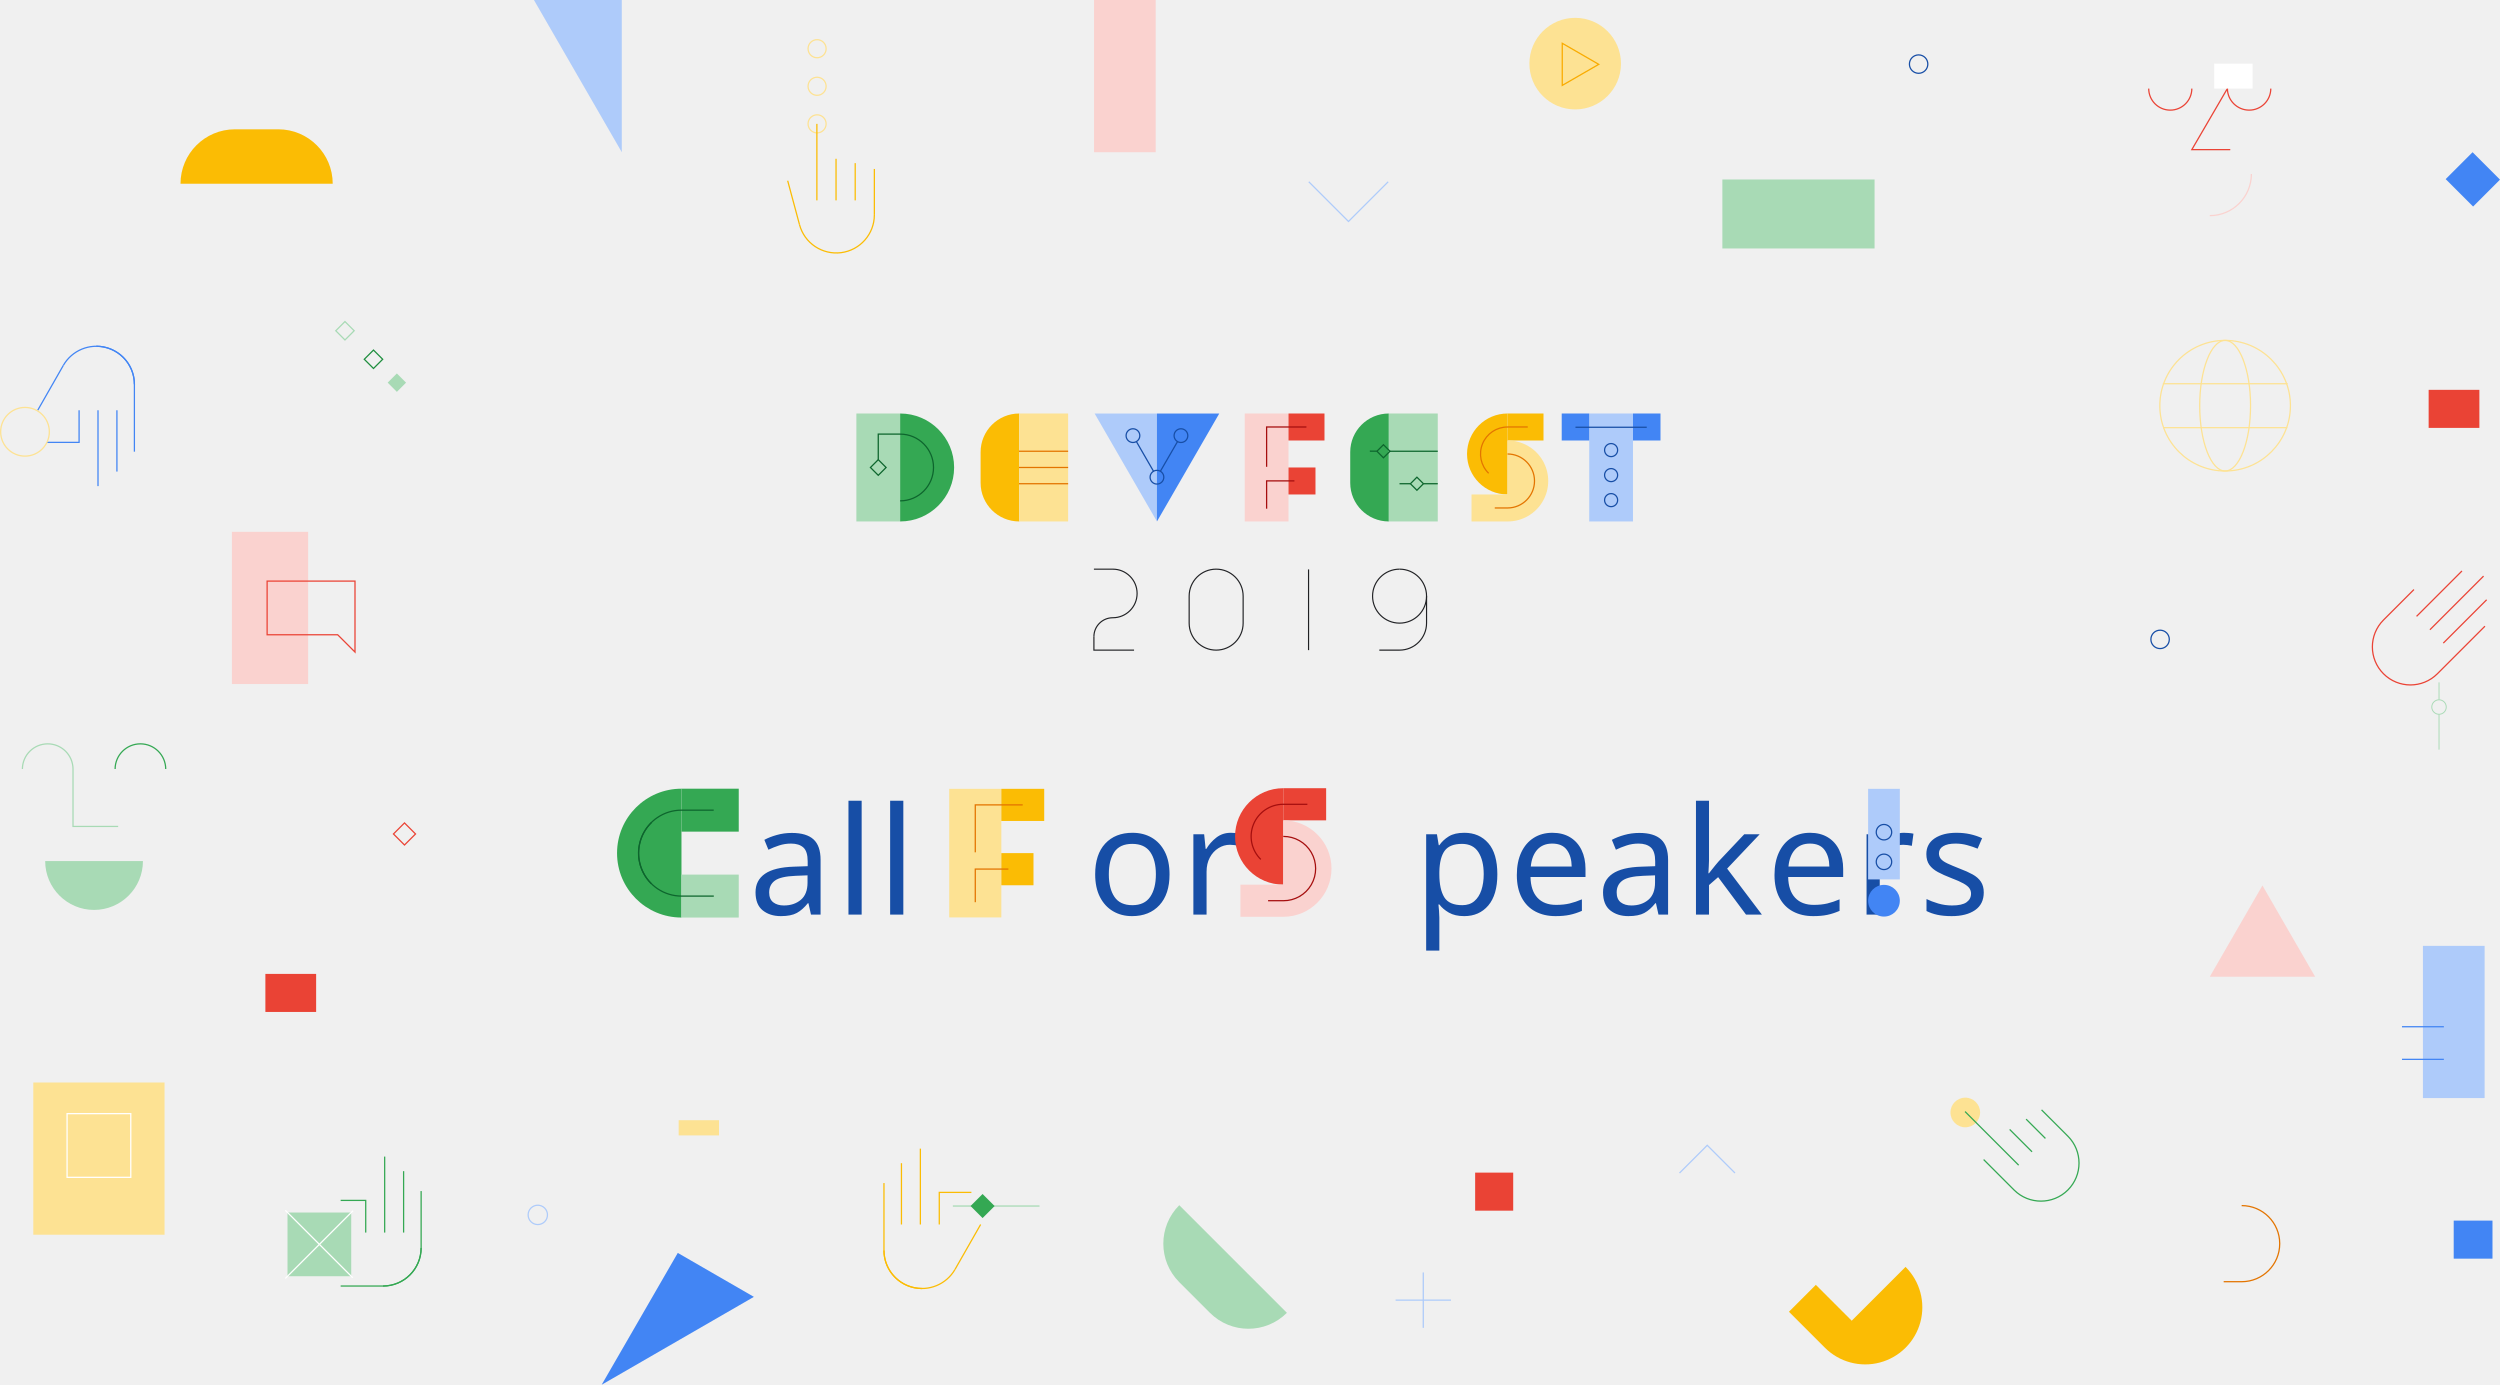
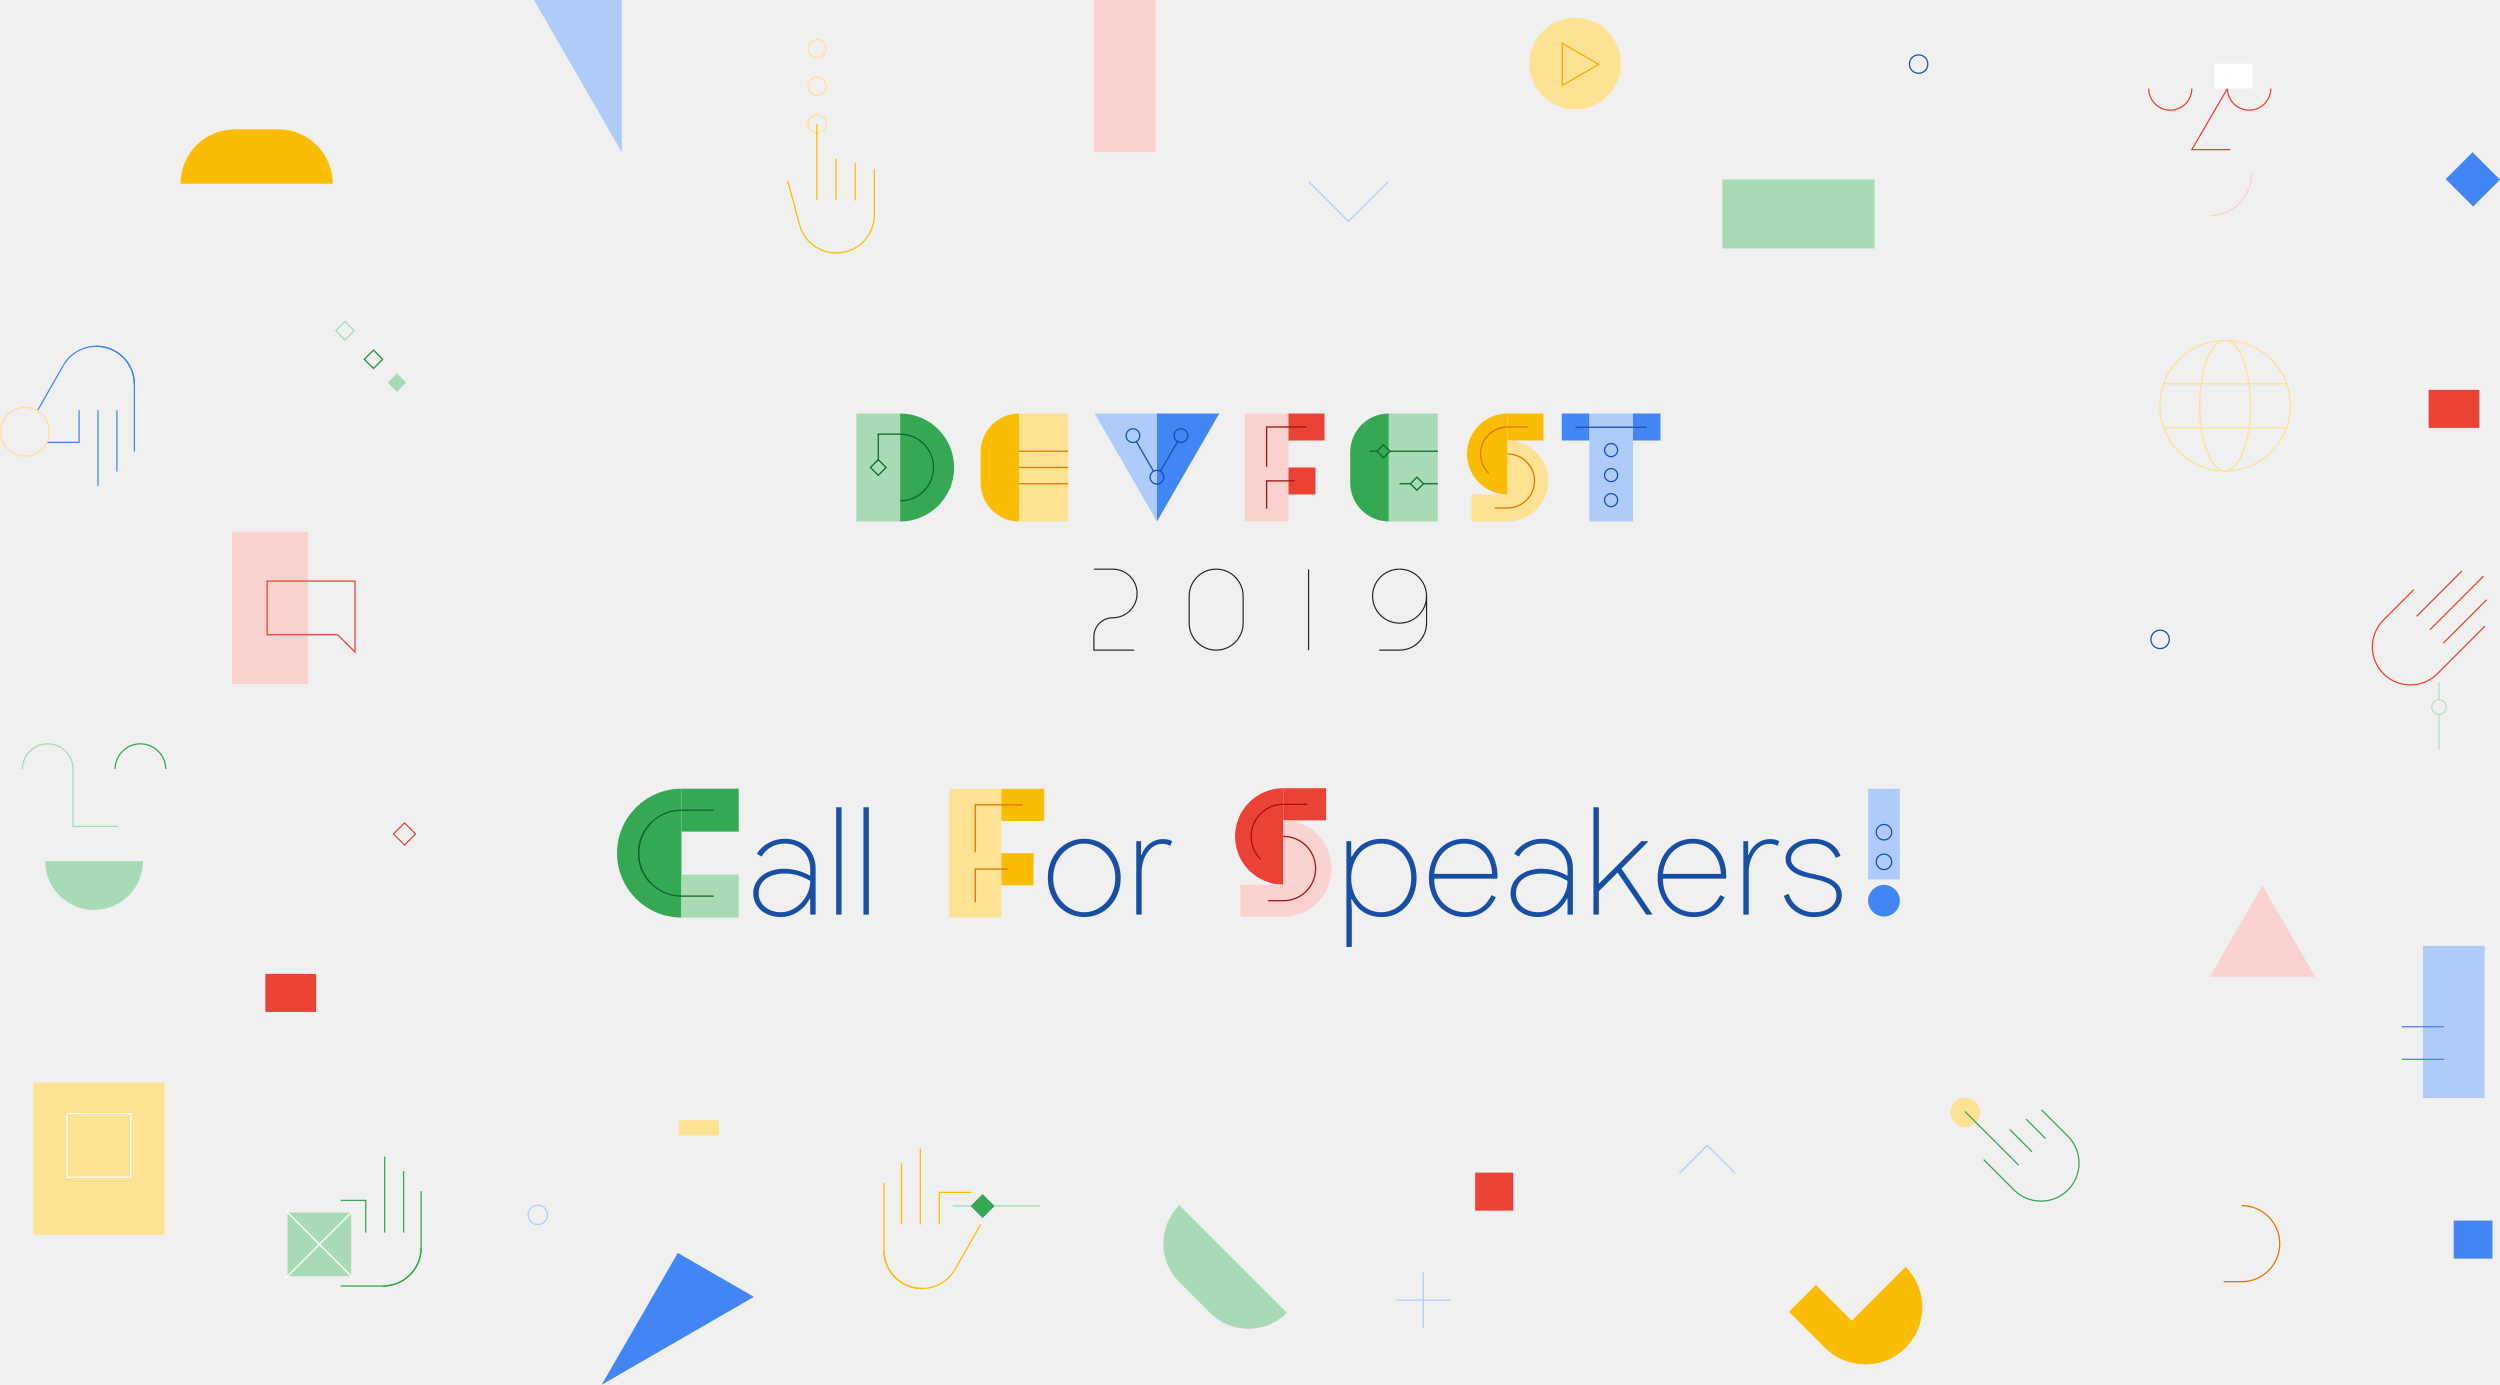
<svg xmlns="http://www.w3.org/2000/svg" width="1844.845" height="1021.849" viewBox="0 0 1844.845 1021.849">
  <defs>
-     <style>.a,.ab,.ac,.ad,.ae,.af,.ag,.ah,.ak,.b,.f,.k,.l,.m,.n,.o,.p,.q,.r,.s,.t,.u,.v,.w,.x,.y{fill:none;}.a,.n{stroke:#a8dab5;}.a,.ab,.ac,.ad,.ae,.af,.ag,.ah,.b,.f,.k,.l,.m,.n,.o,.p,.q,.r,.s,.t,.u,.v,.w,.x,.y{stroke-miterlimit:10;}.a{stroke-width:0.701px;}.ab,.b{stroke:#fde293;}.b,.f,.r,.s,.t,.u,.v,.w,.y{stroke-width:0.938px;}.c{fill:#fad2cf;}.d{fill:#fde293;}.e{fill:#aecbfa;}.f{stroke:#4285f4;}.g{fill:#fbbc04;}.h{fill:#4285f4;}.al,.i{fill:#ea4335;}.j{fill:#a8dab5;}.k,.q,.w{stroke:#aecbfa;}.k,.l,.m,.n,.o,.p{stroke-width:0.938px;}.l,.r{stroke:#ea4335;}.m{stroke:#1e8e3e;}.ae,.o{stroke:#174ea6;}.ad,.p{stroke:#e37400;}.q{stroke-width:0.934px;}.s{stroke:#34a853;}.t{stroke:#fbbc04;}.u{stroke:#fff;}.v{stroke:#f9ab00;}.y{stroke:#fad2cf;}.z{fill:#fff;}.aa{fill:#34a853;}.ab{stroke-width:0.957px;}.ac{stroke:#0d652d;}.ac,.ad,.ae,.af{stroke-width:0.938px;}.af,.ag{stroke:#a50e0e;}.ag{stroke-width:0.934px;}.ah{stroke:#202124;stroke-width:0.86px;}.ai{fill:#174ea6;font-size:110.614px;font-family:ProductSans-Thin, Product Sans Thin;font-weight:200;letter-spacing:0.02em;}.aj,.al{stroke:none;}</style>
+     <style>.a,.ab,.ac,.ad,.ae,.af,.ag,.ah,.ak,.b,.f,.k,.l,.m,.n,.o,.p,.q,.r,.s,.t,.u,.v,.w,.x,.y{fill:none;}.a,.n{stroke:#a8dab5;}.a,.ab,.ac,.ad,.ae,.af,.ag,.ah,.b,.f,.k,.l,.m,.n,.o,.p,.q,.r,.s,.t,.u,.v,.w,.x,.y{stroke-miterlimit:10;}.a{stroke-width:0.701px;}.ab,.b{stroke:#fde293;}.b,.f,.r,.s,.t,.u,.v,.w,.y{stroke-width:0.938px;}.c{fill:#fad2cf;}.d{fill:#fde293;}.e{fill:#aecbfa;}.f{stroke:#4285f4;}.g{fill:#fbbc04;}.h{fill:#4285f4;}.al,.i{fill:#ea4335;}.j{fill:#a8dab5;}.k,.q,.w{stroke:#aecbfa;}.k,.l,.m,.n,.o,.p{stroke-width:0.938px;}.l,.r{stroke:#ea4335;}.m{stroke:#1e8e3e;}.ae,.o{stroke:#174ea6;}.ad,.p{stroke:#e37400;}.q{stroke-width:0.934px;}.s{stroke:#34a853;}.t{stroke:#fbbc04;}.u{stroke:#fff;}.v{stroke:#f9ab00;}.y{stroke:#fad2cf;}.z{fill:#fff;}.aa{fill:#34a853;}.ab{stroke-width:0.957px;}.ac{stroke:#0d652d;}.ac,.ad,.ae,.af{stroke-width:0.938px;}.af,.ag{stroke:#a50e0e;}.ag{stroke-width:0.934px;}.ah{stroke:#202124;stroke-width:0.86px;}.ai{fill:#174ea6;}.aj,.al{stroke:none;}</style>
  </defs>
  <g transform="translate(-31.353 -33.6)">
    <line class="a" y1="26.085" transform="translate(1831.196 560.69)" />
    <line class="a" y1="12.884" transform="translate(1831.196 537.128)" />
    <circle class="a" cx="5.339" cy="5.339" r="5.339" transform="translate(1825.857 550.012)" />
    <g class="b" transform="translate(1654.128 284.324)">
      <ellipse class="aj" cx="19.23" cy="48.654" rx="19.23" ry="48.654" />
      <ellipse class="ak" cx="19.23" cy="48.654" rx="18.761" ry="48.185" />
    </g>
    <line class="b" x2="92.147" transform="translate(1627.385 316.76)" />
    <g class="b" transform="translate(1624.704 284.324)">
      <circle class="aj" cx="48.654" cy="48.654" r="48.654" />
      <circle class="ak" cx="48.654" cy="48.654" r="48.185" />
    </g>
    <line class="b" x2="91.566" transform="translate(1627.677 349.196)" />
    <path class="c" d="M1739.786,754.385,1700.9,687.031l-38.887,67.355" />
    <rect class="d" width="29.774" height="11.223" transform="translate(532.167 860.241)" />
    <rect class="c" width="45.526" height="112.323" transform="translate(838.671 33.6)" />
    <rect class="e" width="45.526" height="112.323" transform="translate(1864.845 843.912) rotate(180)" />
    <path class="f" d="M1846.879,794.806" />
    <line class="f" x1="30.906" transform="translate(1803.866 815.333)" />
    <line class="f" x1="30.906" transform="translate(1803.866 791.271)" />
    <rect class="c" width="56.262" height="112.323" transform="translate(202.476 426.047)" />
    <path class="g" d="M164.556,169.188H276.879a40.166,40.166,0,0,0-40.166-40.166H204.722A40.166,40.166,0,0,0,164.556,169.188Z" />
    <rect class="d" width="96.873" height="112.323" transform="translate(55.919 832.43)" />
    <path class="e" d="M425.353,33.6,490.2,145.924V33.6Z" />
    <path class="h" d="M587.676,990.6l-56.162-32.425-56.162,97.275h0Z" />
    <rect class="i" width="37.449" height="28.081" transform="translate(227.19 752.276)" />
    <rect class="h" width="28.62" height="28.081" transform="translate(1855.961 145.927) rotate(45)" />
    <rect class="h" width="28.62" height="28.081" transform="translate(1842.033 934.328)" />
    <rect class="i" width="28.082" height="28.081" transform="translate(1119.922 898.918)" />
    <rect class="i" width="37.441" height="28.081" transform="translate(1823.542 321.279)" />
    <path class="g" d="M1437.525,968.5l-39.712,39.712-26.475-26.475-19.856,19.856,26.475,26.475a42.121,42.121,0,1,0,59.568-59.568Z" />
    <path class="j" d="M981,1002.383h0l-79.425-79.424h0a40.165,40.165,0,0,0,0,56.8l22.622,22.621A40.165,40.165,0,0,0,981,1002.383Z" />
    <rect class="j" width="112.323" height="50.902" transform="translate(1302.351 166.052)" />
    <circle class="k" cx="7.138" cy="7.138" r="7.138" transform="translate(421.077 922.974)" />
    <g class="b" transform="translate(627.177 90.13)">
      <circle class="aj" cx="7.138" cy="7.138" r="7.138" />
      <circle class="ak" cx="7.138" cy="7.138" r="6.669" />
    </g>
    <g class="b" transform="translate(627.177 117.855)">
      <circle class="aj" cx="7.138" cy="7.138" r="7.138" />
      <circle class="ak" cx="7.138" cy="7.138" r="6.669" />
    </g>
    <g class="b" transform="translate(627.177 62.404)">
      <circle class="aj" cx="7.138" cy="7.138" r="7.138" />
      <circle class="ak" cx="7.138" cy="7.138" r="6.669" />
    </g>
    <rect class="l" width="11.518" height="11.518" transform="translate(329.843 640.871) rotate(45)" />
    <rect class="j" width="9.603" height="9.603" transform="translate(324.215 309.187) rotate(45)" />
    <rect class="m" width="9.603" height="9.603" transform="translate(306.957 291.93) rotate(45)" />
    <rect class="n" width="9.603" height="9.603" transform="translate(285.914 270.886) rotate(45)" />
    <circle class="o" cx="6.79" cy="6.79" r="6.79" transform="translate(1440.389 74.108)" />
    <circle class="o" cx="6.79" cy="6.79" r="6.79" transform="translate(1618.579 498.636)" />
    <circle class="d" cx="10.939" cy="10.939" r="10.939" transform="translate(1470.672 843.594)" />
    <path class="p" d="M1672.285,979.421h13.277a28.081,28.081,0,0,0,0-56.162" />
    <path class="k" d="M1311.641,899.213l-20.457-20.457-20.457,20.457" />
    <path class="q" d="M997.154,167.74l29.293,29.293,29.294-29.293" />
    <path class="r" d="M1812.7,468.647,1790.22,491.13a28.081,28.081,0,0,0,39.712,39.713l35.156-35.156" />
    <line class="r" x1="31.988" y2="31.988" transform="translate(1834.355 476.186)" />
    <line class="r" x1="39.58" y2="39.58" transform="translate(1824.486 458.725)" />
    <line class="r" x1="33.507" y2="33.507" transform="translate(1814.617 454.929)" />
    <line class="f" y1="45.238" transform="translate(117.629 336.35)" />
    <line class="f" y1="55.975" transform="translate(103.671 336.35)" />
    <path class="f" d="M66.021,360.043H89.714V336.35" />
    <path class="f" d="M102.449,289.113a28.081,28.081,0,0,1,28.081,28.081v49.718" />
    <path class="f" d="M130.535,317.194a28.084,28.084,0,0,0-52.4-14.039" />
    <line class="f" x1="18.942" y2="33.195" transform="translate(59.188 303.155)" />
    <path class="s" d="M1495.145,889.278l22.483,22.484a28.081,28.081,0,0,0,39.713-39.712L1537.9,852.614" />
    <line class="s" x2="14.242" y2="14.242" transform="translate(1526.504 859.459)" />
    <line class="s" x2="16.519" y2="16.519" transform="translate(1514.357 867.051)" />
    <line class="s" x2="39.58" y2="39.58" transform="translate(1481.428 853.859)" />
    <line class="t" y1="33.921" transform="translate(676.575 158.276)" />
    <line class="t" y1="27.479" transform="translate(662.436 153.982)" />
    <line class="t" y1="30.7" transform="translate(648.297 150.761)" />
    <line class="t" y1="56.467" transform="translate(634.159 124.994)" />
    <line class="t" x1="8.736" y1="32.44" transform="translate(612.612 166.965)" />
    <path class="t" d="M621.347,199.4a28.085,28.085,0,0,0,55.228-7.208" />
    <rect class="u" width="47.005" height="47.005" transform="translate(80.853 855.398)" />
    <rect class="j" width="47.005" height="47.005" transform="translate(243.523 928.369)" />
    <line class="u" x1="49.772" y1="49.772" transform="translate(241.878 926.707)" />
    <line class="u" y1="50" x2="50" transform="translate(241.878 927.036)" />
    <circle class="d" cx="33.795" cy="33.795" r="33.795" transform="translate(1159.949 46.765)" />
    <path class="v" d="M1184.2,96.619l26.917-15.54L1184.2,65.538Z" />
    <line class="w" y2="40.873" transform="translate(1081.647 972.582)" />
    <line class="w" x2="40.873" transform="translate(1061.211 993.018)" />
    <g class="x">
      <path class="aj" d="M228,461.95v40.518h52.321l13.46,13.46V461.95Z" />
      <path class="al" d="M 228.94 462.888 L 228.94 501.531 L 280.324 501.531 L 280.712 501.531 L 280.987 501.805 L 292.846 513.665 L 292.846 502.468 L 292.846 462.888 L 228.94 462.888 M 228.002 461.95 L 293.784 461.95 L 293.784 502.468 L 293.784 515.928 L 280.324 502.468 L 228.002 502.468 L 228.002 461.95 Z" />
    </g>
    <line class="s" y2="45.314" transform="translate(329.193 897.845)" />
    <line class="s" y2="56.069" transform="translate(315.213 887.091)" />
    <path class="s" d="M282.741,919.427h18.491V943.16" />
    <path class="s" d="M313.988,982.614a28.128,28.128,0,0,0,28.128-28.128v-41.94" />
    <path class="s" d="M342.121,954.486a28.146,28.146,0,0,1-28.133,28.131H282.741" />
    <path class="n" d="M47.884,601.055a18.676,18.676,0,0,1,37.351,0v42.4h33.307" />
    <path class="s" d="M116.294,601.055a18.676,18.676,0,0,1,37.351,0" />
    <path class="j" d="M136.836,668.995a36.071,36.071,0,0,1-72.143,0Z" />
    <path class="r" d="M1648.783,98.964a15.908,15.908,0,1,1-31.816,0" />
    <path class="y" d="M1692.738,162.007a30.726,30.726,0,0,1-30.726,30.726" />
    <path class="r" d="M1707.056,98.964a15.926,15.926,0,0,1-15.908,15.908,16.117,16.117,0,0,1-16.129-15.908l-26.236,45.057h28.371" />
    <rect class="z" width="28.367" height="18.404" transform="translate(1665.275 80.56)" />
    <line class="n" x1="34.874" transform="translate(763.576 923.578)" />
    <line class="n" x1="14.811" transform="translate(734.489 923.578)" />
    <rect class="aa" width="12.562" height="12.562" transform="translate(756.438 914.695) rotate(45)" />
    <line class="t" y2="45.238" transform="translate(696.566 891.962)" />
    <line class="t" y2="55.974" transform="translate(710.524 881.226)" />
    <path class="t" d="M748.174,913.507H724.481V937.2" />
    <path class="t" d="M711.746,984.437a28.081,28.081,0,0,1-28.081-28.081V906.638" />
    <path class="t" d="M683.66,956.356a28.084,28.084,0,0,0,52.4,14.039" />
    <line class="t" y1="33.195" x2="18.942" transform="translate(736.064 937.2)" />
    <g class="ab" transform="translate(31.353 333.783)">
      <circle class="aj" cx="18.442" cy="18.442" r="18.442" />
      <circle class="ak" cx="18.442" cy="18.442" r="17.964" />
    </g>
    <rect class="c" width="32.29" height="79.668" transform="translate(949.892 338.739)" />
    <rect class="e" width="32.29" height="79.668" transform="translate(1204.103 338.739)" />
    <rect class="j" width="32.29" height="79.668" transform="translate(663.307 338.739)" />
    <path class="g" d="M783.466,418.407h0V338.739h0a28.489,28.489,0,0,0-28.489,28.489v22.691A28.488,28.488,0,0,0,783.466,418.407Z" />
    <rect class="d" width="36.104" height="79.668" transform="translate(783.466 338.739)" />
    <path class="e" d="M839.116,338.739l46,79.668V338.739Z" />
    <path class="h" d="M931.108,338.739h-46v79.668h0Z" />
    <path class="aa" d="M695.6,338.739a39.834,39.834,0,0,1,0,79.668Z" />
    <path class="ac" d="M695.6,403.2a24.623,24.623,0,0,0,0-49.247H679.452V372.8" />
    <path class="g" d="M1143.808,398.49a29.875,29.875,0,0,1,0-59.751Z" />
    <rect class="i" width="26.561" height="19.917" transform="translate(982.183 338.739)" />
    <rect class="h" width="20.299" height="19.917" transform="translate(1183.803 338.739)" />
    <rect class="h" width="20.299" height="19.917" transform="translate(1236.393 338.739)" />
    <rect class="i" width="19.917" height="19.917" transform="translate(982.183 378.573)" />
    <rect class="g" width="26.556" height="19.917" transform="translate(1143.808 338.739)" />
    <path class="d" d="M1143.808,358.656V398.49h-26.555v19.917h26.555a29.876,29.876,0,1,0,0-59.751Z" />
    <path class="ad" d="M1129.879,382.851a19.917,19.917,0,0,1,13.929-34.153h14.938" />
    <line class="ae" x2="52.59" transform="translate(1193.953 348.889)" />
    <path class="aa" d="M1056.224,418.407h0V338.739h0a28.489,28.489,0,0,0-28.489,28.489v22.691A28.488,28.488,0,0,0,1056.224,418.407Z" />
    <rect class="j" width="36.104" height="79.668" transform="translate(1056.224 338.739)" />
    <line class="ac" x1="5.143" y1="0.034" transform="translate(1042.196 366.507)" />
    <line class="ac" x1="35.366" transform="translate(1056.962 366.591)" />
    <line class="ac" x1="10.56" transform="translate(1081.768 390.556)" />
    <line class="ac" x1="8.028" transform="translate(1064.108 390.556)" />
    <circle class="ae" cx="5.063" cy="5.063" r="5.063" transform="translate(880.049 380.685)" />
    <circle class="ae" cx="5.063" cy="5.063" r="5.063" transform="translate(897.761 350.006)" />
    <line class="ae" x1="12.677" y2="21.958" transform="translate(887.615 359.454)" />
    <circle class="ae" cx="5.063" cy="5.063" r="5.063" transform="translate(862.337 350.006)" />
    <line class="ae" x2="12.677" y2="21.958" transform="translate(869.931 359.454)" />
    <rect class="ac" width="8.17" height="8.17" transform="translate(679.452 372.797) rotate(45)" />
    <rect class="ac" width="6.811" height="6.811" transform="translate(1076.952 385.74) rotate(45)" />
    <rect class="ac" width="6.811" height="6.811" transform="translate(1052.25 361.775) rotate(45)" />
    <circle class="ae" cx="4.816" cy="4.816" r="4.816" transform="translate(1215.432 360.922)" />
    <circle class="ae" cx="4.816" cy="4.816" r="4.816" transform="translate(1215.432 379.384)" />
    <circle class="ae" cx="4.816" cy="4.816" r="4.816" transform="translate(1215.432 397.845)" />
    <path class="ad" d="M1134.392,408.449h9.416a19.917,19.917,0,0,0,0-39.834" />
    <path class="af" d="M986.557,388.462h-20.52v20.52" />
    <path class="ag" d="M995.421,348.69H966.038v29.383" />
    <line class="ad" x1="36.247" transform="translate(783.323 366.591)" />
    <line class="ad" x1="36.247" transform="translate(783.323 378.573)" />
    <line class="ad" x1="36.247" transform="translate(783.323 390.556)" />
    <path class="ah" d="M1064.143,453.6a19.918,19.918,0,0,1,19.917,19.917v19.917a19.918,19.918,0,0,1-19.917,19.917H1049.2" />
    <path class="ah" d="M928.793,453.6a19.917,19.917,0,0,1,19.917,19.917v19.917a19.917,19.917,0,0,1-39.834,0V473.521A19.917,19.917,0,0,1,928.793,453.6Z" />
    <line class="ah" y2="59.56" transform="translate(996.984 453.796)" />
    <path class="ah" d="M868.218,513.355H838.592V503.4" />
    <path class="ah" d="M838.592,503.4a13.945,13.945,0,0,1,13.945-13.945,17.924,17.924,0,1,0,0-35.848H838.592" />
    <path class="ah" d="M1064.143,453.6a19.917,19.917,0,1,0,19.917,19.917" />
    <path class="ac" d="M581.866,686.2" />
-     <text class="ai" transform="translate(583.795 708.534)">
-       <tspan x="0" y="0" xml:space="preserve">all    or    peakers</tspan>
-     </text>
+     <path class="ai" d="M45.462-11.725H45.02A25.1,25.1,0,0,1,36.06-1.88,22.7,22.7,0,0,1,23.671,1.77,23.953,23.953,0,0,1,15.541.442a20.224,20.224,0,0,1-6.416-3.65,16.229,16.229,0,0,1-4.2-5.531,16.307,16.307,0,0,1-1.493-6.969,15.391,15.391,0,0,1,1.936-7.8,18.348,18.348,0,0,1,5.088-5.7,22.475,22.475,0,0,1,7.19-3.484,30.057,30.057,0,0,1,8.351-1.161,38.256,38.256,0,0,1,10.287,1.383,39.143,39.143,0,0,1,9.181,3.816v-4.314A22.058,22.058,0,0,0,44.025-41.2,17.855,17.855,0,0,0,40.1-47.288,16.871,16.871,0,0,0,34.18-51.1a20.668,20.668,0,0,0-7.522-1.327,19.768,19.768,0,0,0-10.177,2.655,18.589,18.589,0,0,0-6.969,6.969l-3.429-2.1a22.084,22.084,0,0,1,8.517-8.02,24.61,24.61,0,0,1,12.057-3.042,25.1,25.1,0,0,1,9.292,1.659,21.728,21.728,0,0,1,7.19,4.535,20.043,20.043,0,0,1,4.646,6.913,22.619,22.619,0,0,1,1.659,8.683V0H45.462Zm0-13.163a42.952,42.952,0,0,0-8.849-3.982,33.591,33.591,0,0,0-10.177-1.438,28.564,28.564,0,0,0-7.466.94A18.51,18.51,0,0,0,12.942-26.6,13.6,13.6,0,0,0,8.9-22.068a12.974,12.974,0,0,0-1.493,6.36A12.583,12.583,0,0,0,8.739-9.9a13.494,13.494,0,0,0,3.595,4.425A15.9,15.9,0,0,0,17.588-2.71a20.875,20.875,0,0,0,6.305.94,18.383,18.383,0,0,0,8.02-1.88,22.857,22.857,0,0,0,6.913-5.088,26.169,26.169,0,0,0,4.812-7.356A21.6,21.6,0,0,0,45.462-24.888ZM64.6,0V-79.2h3.982V0ZM84.731,0V-79.2h3.982V0ZM247.665-55.971a25.735,25.735,0,0,1,10.674,2.212,26.083,26.083,0,0,1,8.517,6.084,28.4,28.4,0,0,1,5.641,9.126A31.278,31.278,0,0,1,274.545-27.1,31.278,31.278,0,0,1,272.5-15.652a28.4,28.4,0,0,1-5.641,9.126A26.083,26.083,0,0,1,258.34-.442,25.735,25.735,0,0,1,247.665,1.77,25.735,25.735,0,0,1,236.991-.442a26.083,26.083,0,0,1-8.517-6.084,28.4,28.4,0,0,1-5.641-9.126A31.279,31.279,0,0,1,220.786-27.1a31.279,31.279,0,0,1,2.046-11.449,28.4,28.4,0,0,1,5.641-9.126,26.083,26.083,0,0,1,8.517-6.084A25.735,25.735,0,0,1,247.665-55.971Zm0,54.2a20.548,20.548,0,0,0,8.573-1.88A23.412,23.412,0,0,0,263.594-8.9a25.241,25.241,0,0,0,5.088-8.02,26.876,26.876,0,0,0,1.88-10.177,26.876,26.876,0,0,0-1.88-10.177,25.241,25.241,0,0,0-5.088-8.02,23.412,23.412,0,0,0-7.356-5.254,20.548,20.548,0,0,0-8.573-1.88,20.427,20.427,0,0,0-8.628,1.88,23.611,23.611,0,0,0-7.3,5.254,25.241,25.241,0,0,0-5.088,8.02,26.877,26.877,0,0,0-1.88,10.177,26.876,26.876,0,0,0,1.88,10.177,25.241,25.241,0,0,0,5.088,8.02,23.611,23.611,0,0,0,7.3,5.254A20.427,20.427,0,0,0,247.665-1.77ZM286.049,0V-54.2h3.54v10.177h.442a15.058,15.058,0,0,1,2.378-4.812,17.652,17.652,0,0,1,3.706-3.706,16.914,16.914,0,0,1,4.48-2.378,14.208,14.208,0,0,1,4.7-.83,20.431,20.431,0,0,1,4.037.332,10.716,10.716,0,0,1,3.152,1.217l-1.217,3.429a11.843,11.843,0,0,0-2.71-1.051,14.493,14.493,0,0,0-3.595-.387,11.129,11.129,0,0,0-5.531,1.493,15.367,15.367,0,0,0-4.756,4.314,23.125,23.125,0,0,0-3.374,6.747,28.063,28.063,0,0,0-1.272,8.683V0ZM441.13-54.2h3.54v11.393h.442a30.338,30.338,0,0,1,3.429-5.033,22.411,22.411,0,0,1,4.7-4.2,22.643,22.643,0,0,1,6.25-2.876,28.394,28.394,0,0,1,8.075-1.051,23.611,23.611,0,0,1,9.845,2.1,24.1,24.1,0,0,1,8.075,5.918,28.41,28.41,0,0,1,5.42,9.126A33.158,33.158,0,0,1,492.9-27.1a33.158,33.158,0,0,1-1.991,11.725,28.41,28.41,0,0,1-5.42,9.126,24.1,24.1,0,0,1-8.075,5.918,23.611,23.611,0,0,1-9.845,2.1A28.394,28.394,0,0,1,459.492.719a22.643,22.643,0,0,1-6.25-2.876,22.411,22.411,0,0,1-4.7-4.2,30.338,30.338,0,0,1-3.429-5.033h-.442l.442,7.522V23.893H441.13ZM466.792-1.77A20.47,20.47,0,0,0,475.2-3.54a21.414,21.414,0,0,0,7.024-5.033,24.56,24.56,0,0,0,4.867-7.964A28.991,28.991,0,0,0,488.915-27.1a28.991,28.991,0,0,0-1.825-10.564,24.56,24.56,0,0,0-4.867-7.964,21.414,21.414,0,0,0-7.024-5.033,20.47,20.47,0,0,0-8.407-1.77,21.034,21.034,0,0,0-8.407,1.715,21.09,21.09,0,0,0-7.024,4.922,23.8,23.8,0,0,0-4.867,7.964A29.766,29.766,0,0,0,444.67-27.1a29.766,29.766,0,0,0,1.825,10.73,23.8,23.8,0,0,0,4.867,7.964,21.09,21.09,0,0,0,7.024,4.922A21.034,21.034,0,0,0,466.792-1.77Zm84.62-11.061A28.875,28.875,0,0,1,548.039-7.3a22.434,22.434,0,0,1-4.867,4.646A24.668,24.668,0,0,1,536.7.553a25.8,25.8,0,0,1-8.185,1.217A25.913,25.913,0,0,1,517.9-.387a24.964,24.964,0,0,1-8.407-6.028,28.141,28.141,0,0,1-5.531-9.126A32.376,32.376,0,0,1,501.968-27.1a33.637,33.637,0,0,1,1.825-11.117,28.048,28.048,0,0,1,5.2-9.181,24.961,24.961,0,0,1,8.185-6.25,24.23,24.23,0,0,1,10.674-2.323,25.454,25.454,0,0,1,10.232,1.991,21.764,21.764,0,0,1,7.8,5.641,26.012,26.012,0,0,1,4.978,8.739,34.166,34.166,0,0,1,1.77,11.283v.553a1.82,1.82,0,0,0-.111.553v.664H505.95a27.047,27.047,0,0,0,2.157,11.338,23.16,23.16,0,0,0,5.475,7.688,21.289,21.289,0,0,0,7.3,4.369,23.539,23.539,0,0,0,7.743,1.383,23.82,23.82,0,0,0,7.024-.94,17.823,17.823,0,0,0,5.31-2.6A19.66,19.66,0,0,0,545-9.292a43.249,43.249,0,0,0,3.318-5.088Zm-2.765-17.256a29.37,29.37,0,0,0-1.272-7.356,23.377,23.377,0,0,0-3.595-7.245,19.621,19.621,0,0,0-6.416-5.531,19.788,19.788,0,0,0-9.734-2.212,20.781,20.781,0,0,0-7.245,1.327,20.257,20.257,0,0,0-6.637,4.093,23.465,23.465,0,0,0-5.144,6.969,28.163,28.163,0,0,0-2.655,9.955Zm55.639,18.362h-.442a25.1,25.1,0,0,1-8.96,9.845,22.7,22.7,0,0,1-12.389,3.65,23.953,23.953,0,0,1-8.13-1.327,20.224,20.224,0,0,1-6.416-3.65,16.229,16.229,0,0,1-4.2-5.531,16.307,16.307,0,0,1-1.493-6.969,15.391,15.391,0,0,1,1.936-7.8,18.347,18.347,0,0,1,5.088-5.7,22.475,22.475,0,0,1,7.19-3.484,30.057,30.057,0,0,1,8.351-1.161,38.256,38.256,0,0,1,10.287,1.383,39.143,39.143,0,0,1,9.181,3.816v-4.314a22.058,22.058,0,0,0-1.438-8.241,17.856,17.856,0,0,0-3.927-6.084A16.871,16.871,0,0,0,593-51.1a20.668,20.668,0,0,0-7.522-1.327,19.768,19.768,0,0,0-10.177,2.655,18.589,18.589,0,0,0-6.969,6.969l-3.429-2.1a22.084,22.084,0,0,1,8.517-8.02,24.61,24.61,0,0,1,12.057-3.042,25.1,25.1,0,0,1,9.292,1.659,21.728,21.728,0,0,1,7.19,4.535,20.043,20.043,0,0,1,4.646,6.913,22.619,22.619,0,0,1,1.659,8.683V0h-3.982Zm0-13.163a42.952,42.952,0,0,0-8.849-3.982,33.591,33.591,0,0,0-10.177-1.438,28.564,28.564,0,0,0-7.466.94,18.511,18.511,0,0,0-6.028,2.765,13.6,13.6,0,0,0-4.037,4.535,12.974,12.974,0,0,0-1.493,6.36A12.582,12.582,0,0,0,567.562-9.9a13.5,13.5,0,0,0,3.595,4.425,15.9,15.9,0,0,0,5.254,2.765,20.875,20.875,0,0,0,6.3.94,18.383,18.383,0,0,0,8.02-1.88,22.856,22.856,0,0,0,6.913-5.088,26.169,26.169,0,0,0,4.812-7.356A21.6,21.6,0,0,0,604.286-24.888ZM623.422-79.2H627.4v56.413L658.819-54.2h4.867v.442l-19.579,19.8L666.783-.442V0h-4.425L641.231-31.083,627.4-17.256V0h-3.982ZM720.21-12.831A28.875,28.875,0,0,1,716.836-7.3a22.434,22.434,0,0,1-4.867,4.646A24.668,24.668,0,0,1,705.5.553a25.8,25.8,0,0,1-8.185,1.217A25.913,25.913,0,0,1,686.694-.387a24.965,24.965,0,0,1-8.407-6.028,28.14,28.14,0,0,1-5.531-9.126A32.376,32.376,0,0,1,670.765-27.1a33.637,33.637,0,0,1,1.825-11.117,28.049,28.049,0,0,1,5.2-9.181,24.961,24.961,0,0,1,8.185-6.25,24.23,24.23,0,0,1,10.674-2.323,25.454,25.454,0,0,1,10.232,1.991,21.764,21.764,0,0,1,7.8,5.641,26.012,26.012,0,0,1,4.978,8.739,34.166,34.166,0,0,1,1.77,11.283v.553a1.82,1.82,0,0,0-.111.553v.664H674.747A27.047,27.047,0,0,0,676.9-15.209a23.16,23.16,0,0,0,5.475,7.688,21.289,21.289,0,0,0,7.3,4.369,23.539,23.539,0,0,0,7.743,1.383,23.82,23.82,0,0,0,7.024-.94,17.823,17.823,0,0,0,5.31-2.6,19.66,19.66,0,0,0,4.037-3.982,43.249,43.249,0,0,0,3.318-5.088Zm-2.765-17.256a29.37,29.37,0,0,0-1.272-7.356,23.377,23.377,0,0,0-3.595-7.245,19.621,19.621,0,0,0-6.416-5.531,19.788,19.788,0,0,0-9.734-2.212,20.781,20.781,0,0,0-7.245,1.327,20.257,20.257,0,0,0-6.637,4.093,23.466,23.466,0,0,0-5.144,6.969,28.163,28.163,0,0,0-2.655,9.955ZM734.037,0V-54.2h3.54v10.177h.442a15.057,15.057,0,0,1,2.378-4.812,17.652,17.652,0,0,1,3.706-3.706,16.915,16.915,0,0,1,4.48-2.378,14.208,14.208,0,0,1,4.7-.83,20.431,20.431,0,0,1,4.037.332,10.716,10.716,0,0,1,3.153,1.217l-1.217,3.429a11.843,11.843,0,0,0-2.71-1.051,14.493,14.493,0,0,0-3.595-.387,11.129,11.129,0,0,0-5.531,1.493,15.366,15.366,0,0,0-4.756,4.314,23.125,23.125,0,0,0-3.374,6.747,28.062,28.062,0,0,0-1.272,8.683V0Zm51.989,1.77a24.179,24.179,0,0,1-7.8-1.217,22.982,22.982,0,0,1-6.416-3.318A21.755,21.755,0,0,1,767-7.688a23.434,23.434,0,0,1-3.1-6.139l3.54-1.549a19.436,19.436,0,0,0,7.3,10.066,19.316,19.316,0,0,0,11.283,3.54q7.743,0,12.223-3.54a10.851,10.851,0,0,0,4.48-8.849,10.177,10.177,0,0,0-.664-3.706,8.267,8.267,0,0,0-2.378-3.208,16.352,16.352,0,0,0-4.535-2.655,46.674,46.674,0,0,0-7.135-2.157l-6.969-1.549a45.813,45.813,0,0,1-5.7-1.715,19.919,19.919,0,0,1-5.033-2.71,14.768,14.768,0,0,1-3.65-3.927,9.6,9.6,0,0,1-1.438-5.254,11.517,11.517,0,0,1,1.715-6.194,15.475,15.475,0,0,1,4.59-4.7,23.117,23.117,0,0,1,6.471-2.987,26.475,26.475,0,0,1,7.466-1.051,24.371,24.371,0,0,1,12.555,3.208,17.249,17.249,0,0,1,7.688,9.4l-3.429,1.438a17.618,17.618,0,0,0-6.637-8.02,19.043,19.043,0,0,0-10.066-2.489,23.941,23.941,0,0,0-6.139.774,17.5,17.5,0,0,0-5.2,2.268,12.575,12.575,0,0,0-3.65,3.595,8.461,8.461,0,0,0-1.383,4.756,6.608,6.608,0,0,0,1.051,3.706,10.658,10.658,0,0,0,2.876,2.876,19.682,19.682,0,0,0,4.314,2.212,41.731,41.731,0,0,0,5.365,1.6l7.743,1.77q8.185,1.88,12.168,5.7a11.738,11.738,0,0,1,3.982,8.683,14.245,14.245,0,0,1-1.438,6.36,15.32,15.32,0,0,1-4.148,5.144A20.409,20.409,0,0,1,794.6.5,27.021,27.021,0,0,1,786.025,1.77Z" transform="translate(583.795 708.534)" />
    <path class="aa" d="M534.238,710.693a47.544,47.544,0,0,1,0-95.088Z" />
    <rect class="aa" width="42.261" height="31.696" transform="translate(534.238 615.605)" />
    <path class="ac" d="M512.071,685.8a31.7,31.7,0,0,1,22.167-54.351H558.01" />
    <rect class="j" width="42.261" height="31.696" transform="translate(534.238 678.997)" />
    <path class="ac" d="M512.15,640.514a31.7,31.7,0,0,0,22.167,54.352h23.772" />
    <rect class="d" width="38.46" height="94.891" transform="translate(731.818 615.704)" />
    <rect class="g" width="31.637" height="23.723" transform="translate(770.278 615.704)" />
    <rect class="g" width="23.723" height="23.723" transform="translate(770.278 663.149)" />
    <path class="ad" d="M775.489,674.927h-24.44v24.441" />
    <path class="ad" d="M786.046,627.556h-35v35" />
    <path class="i" d="M978.332,686.413a35.584,35.584,0,0,1,0-71.168Z" />
    <rect class="i" width="31.63" height="23.723" transform="translate(978.332 615.245)" />
    <path class="c" d="M978.332,638.968v47.445H946.7v23.723h31.63a35.584,35.584,0,1,0,0-71.168Z" />
    <path class="af" d="M961.741,667.785a23.723,23.723,0,0,1,16.591-40.678h17.792" />
    <path class="af" d="M967.116,698.274h11.216a23.723,23.723,0,1,0,0-47.445" />
    <rect class="e" width="23.403" height="66.847" transform="translate(1409.903 615.704)" />
    <circle class="ae" cx="5.708" cy="5.708" r="5.708" transform="translate(1415.897 641.997)" />
    <circle class="ae" cx="5.708" cy="5.708" r="5.708" transform="translate(1415.897 663.88)" />
    <circle class="h" cx="11.701" cy="11.701" r="11.701" transform="translate(1409.903 686.573)" />
  </g>
</svg>
